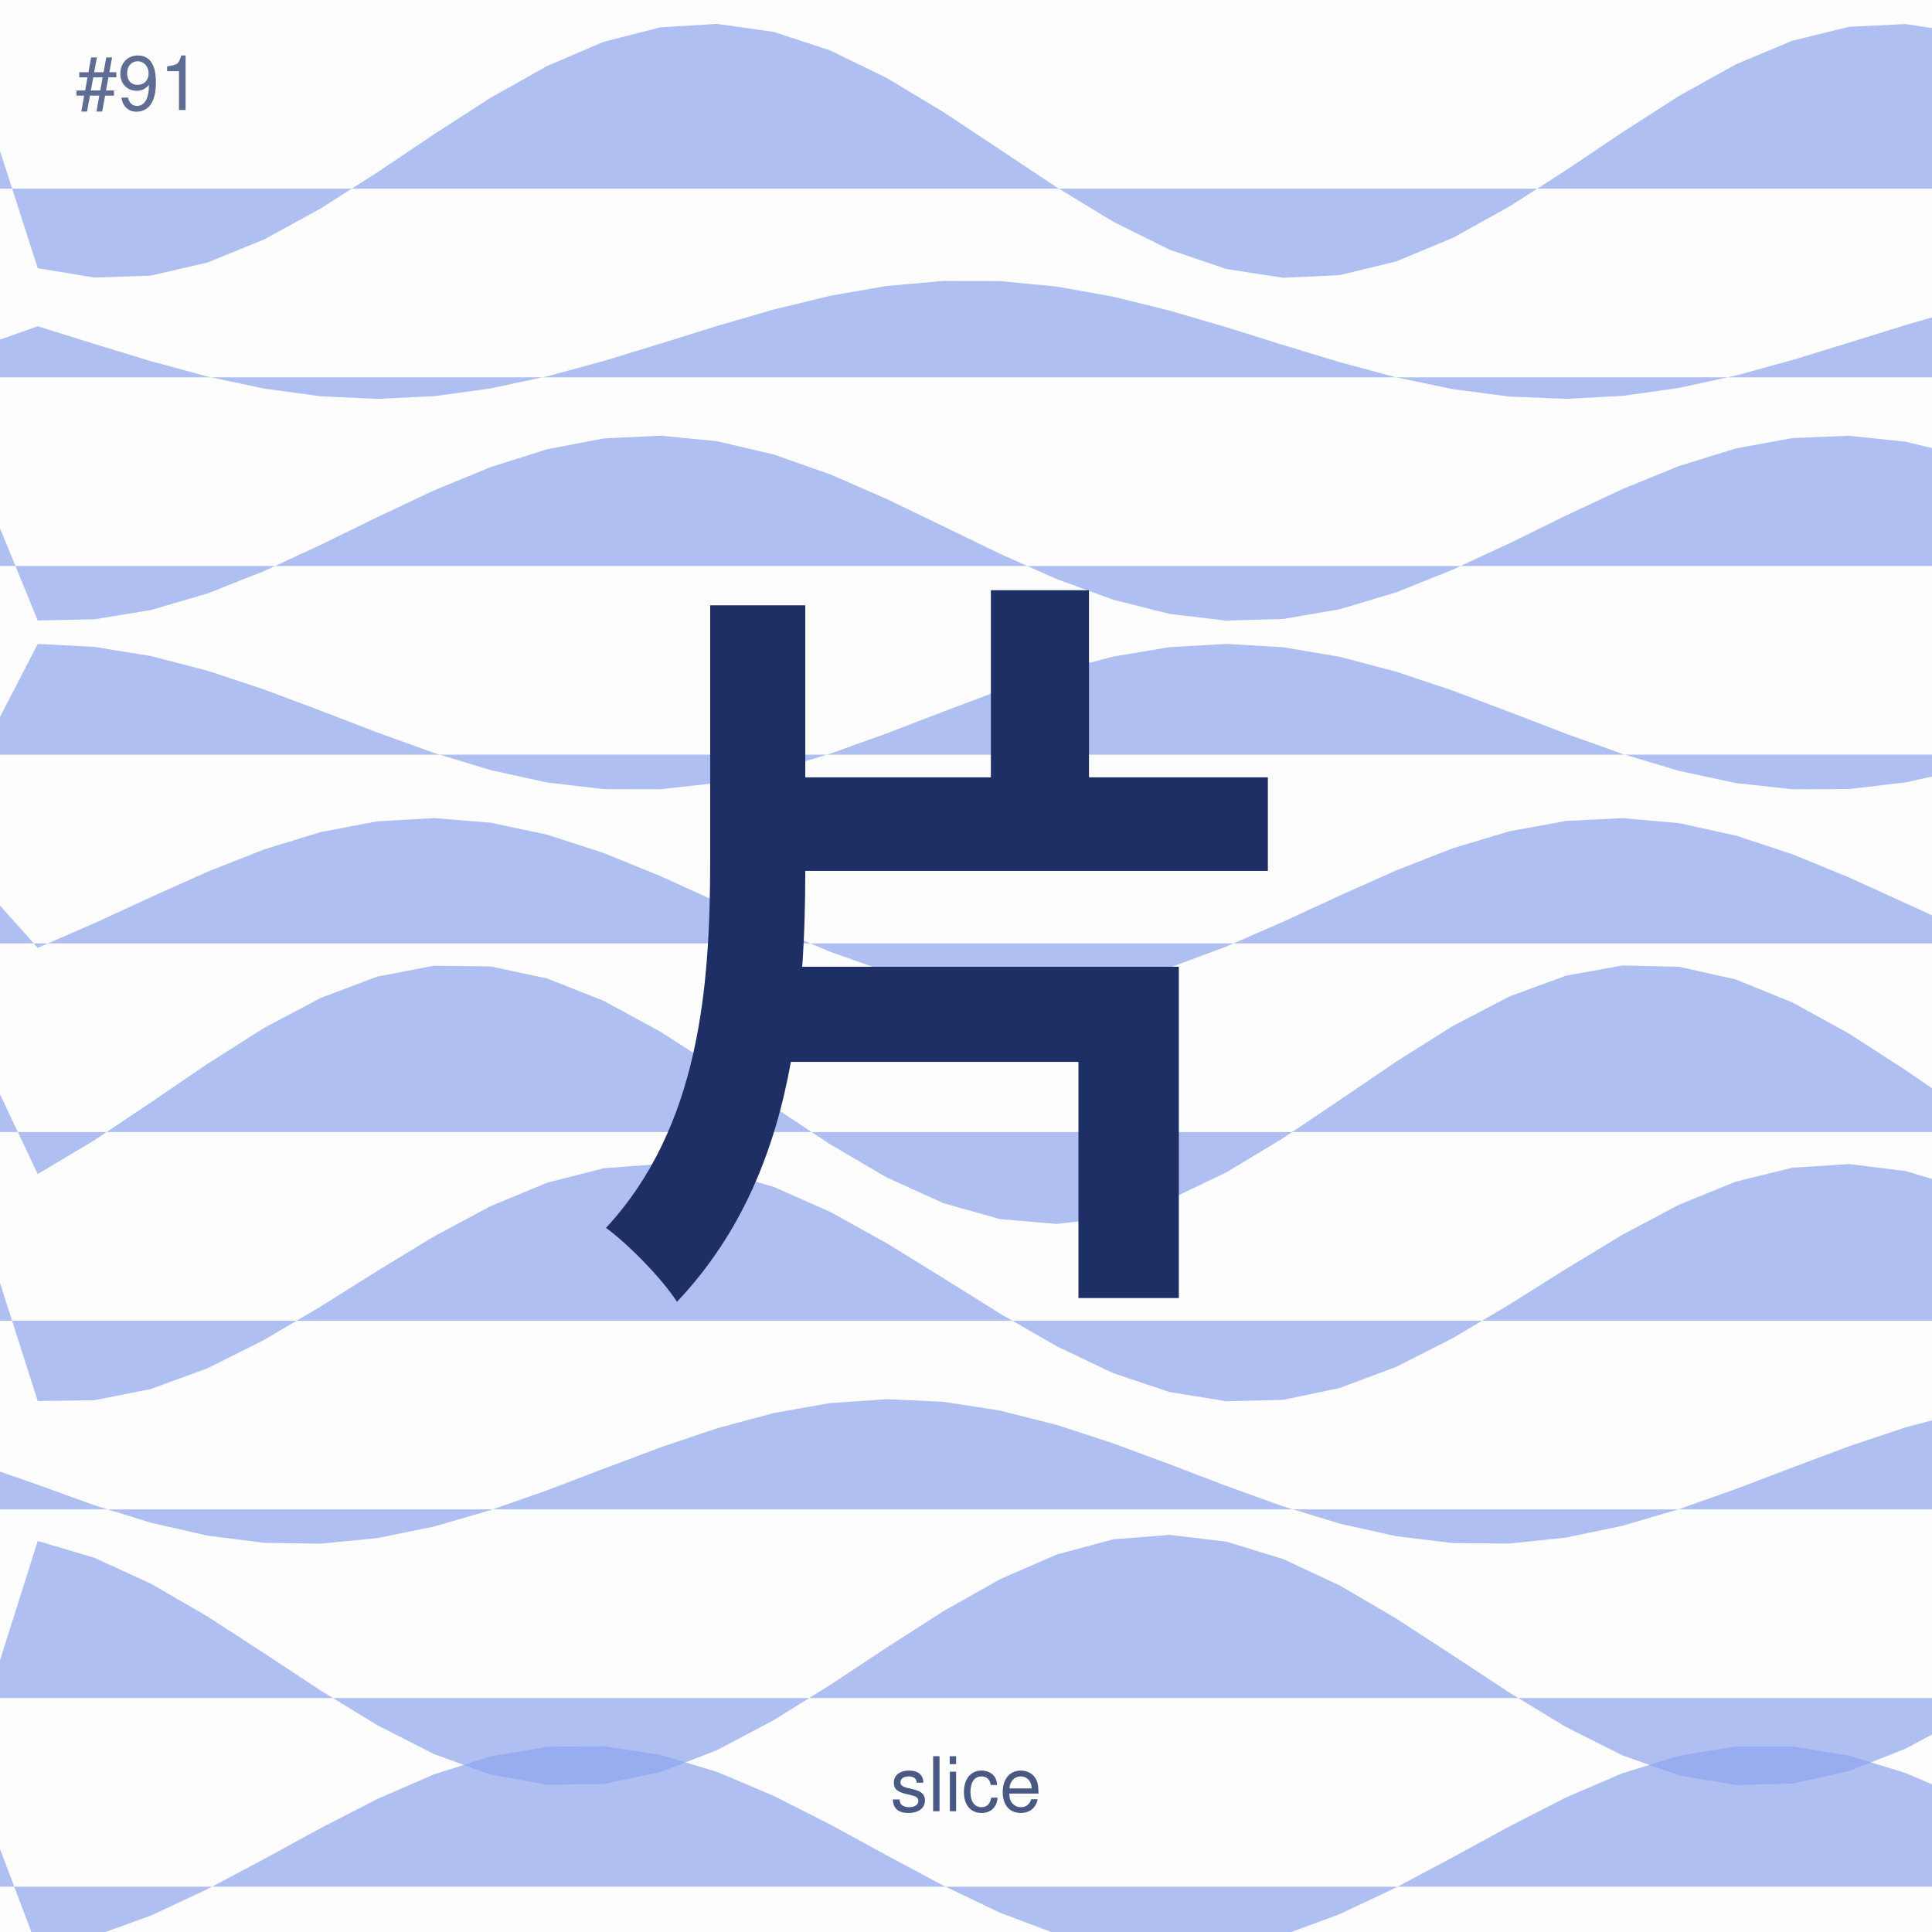
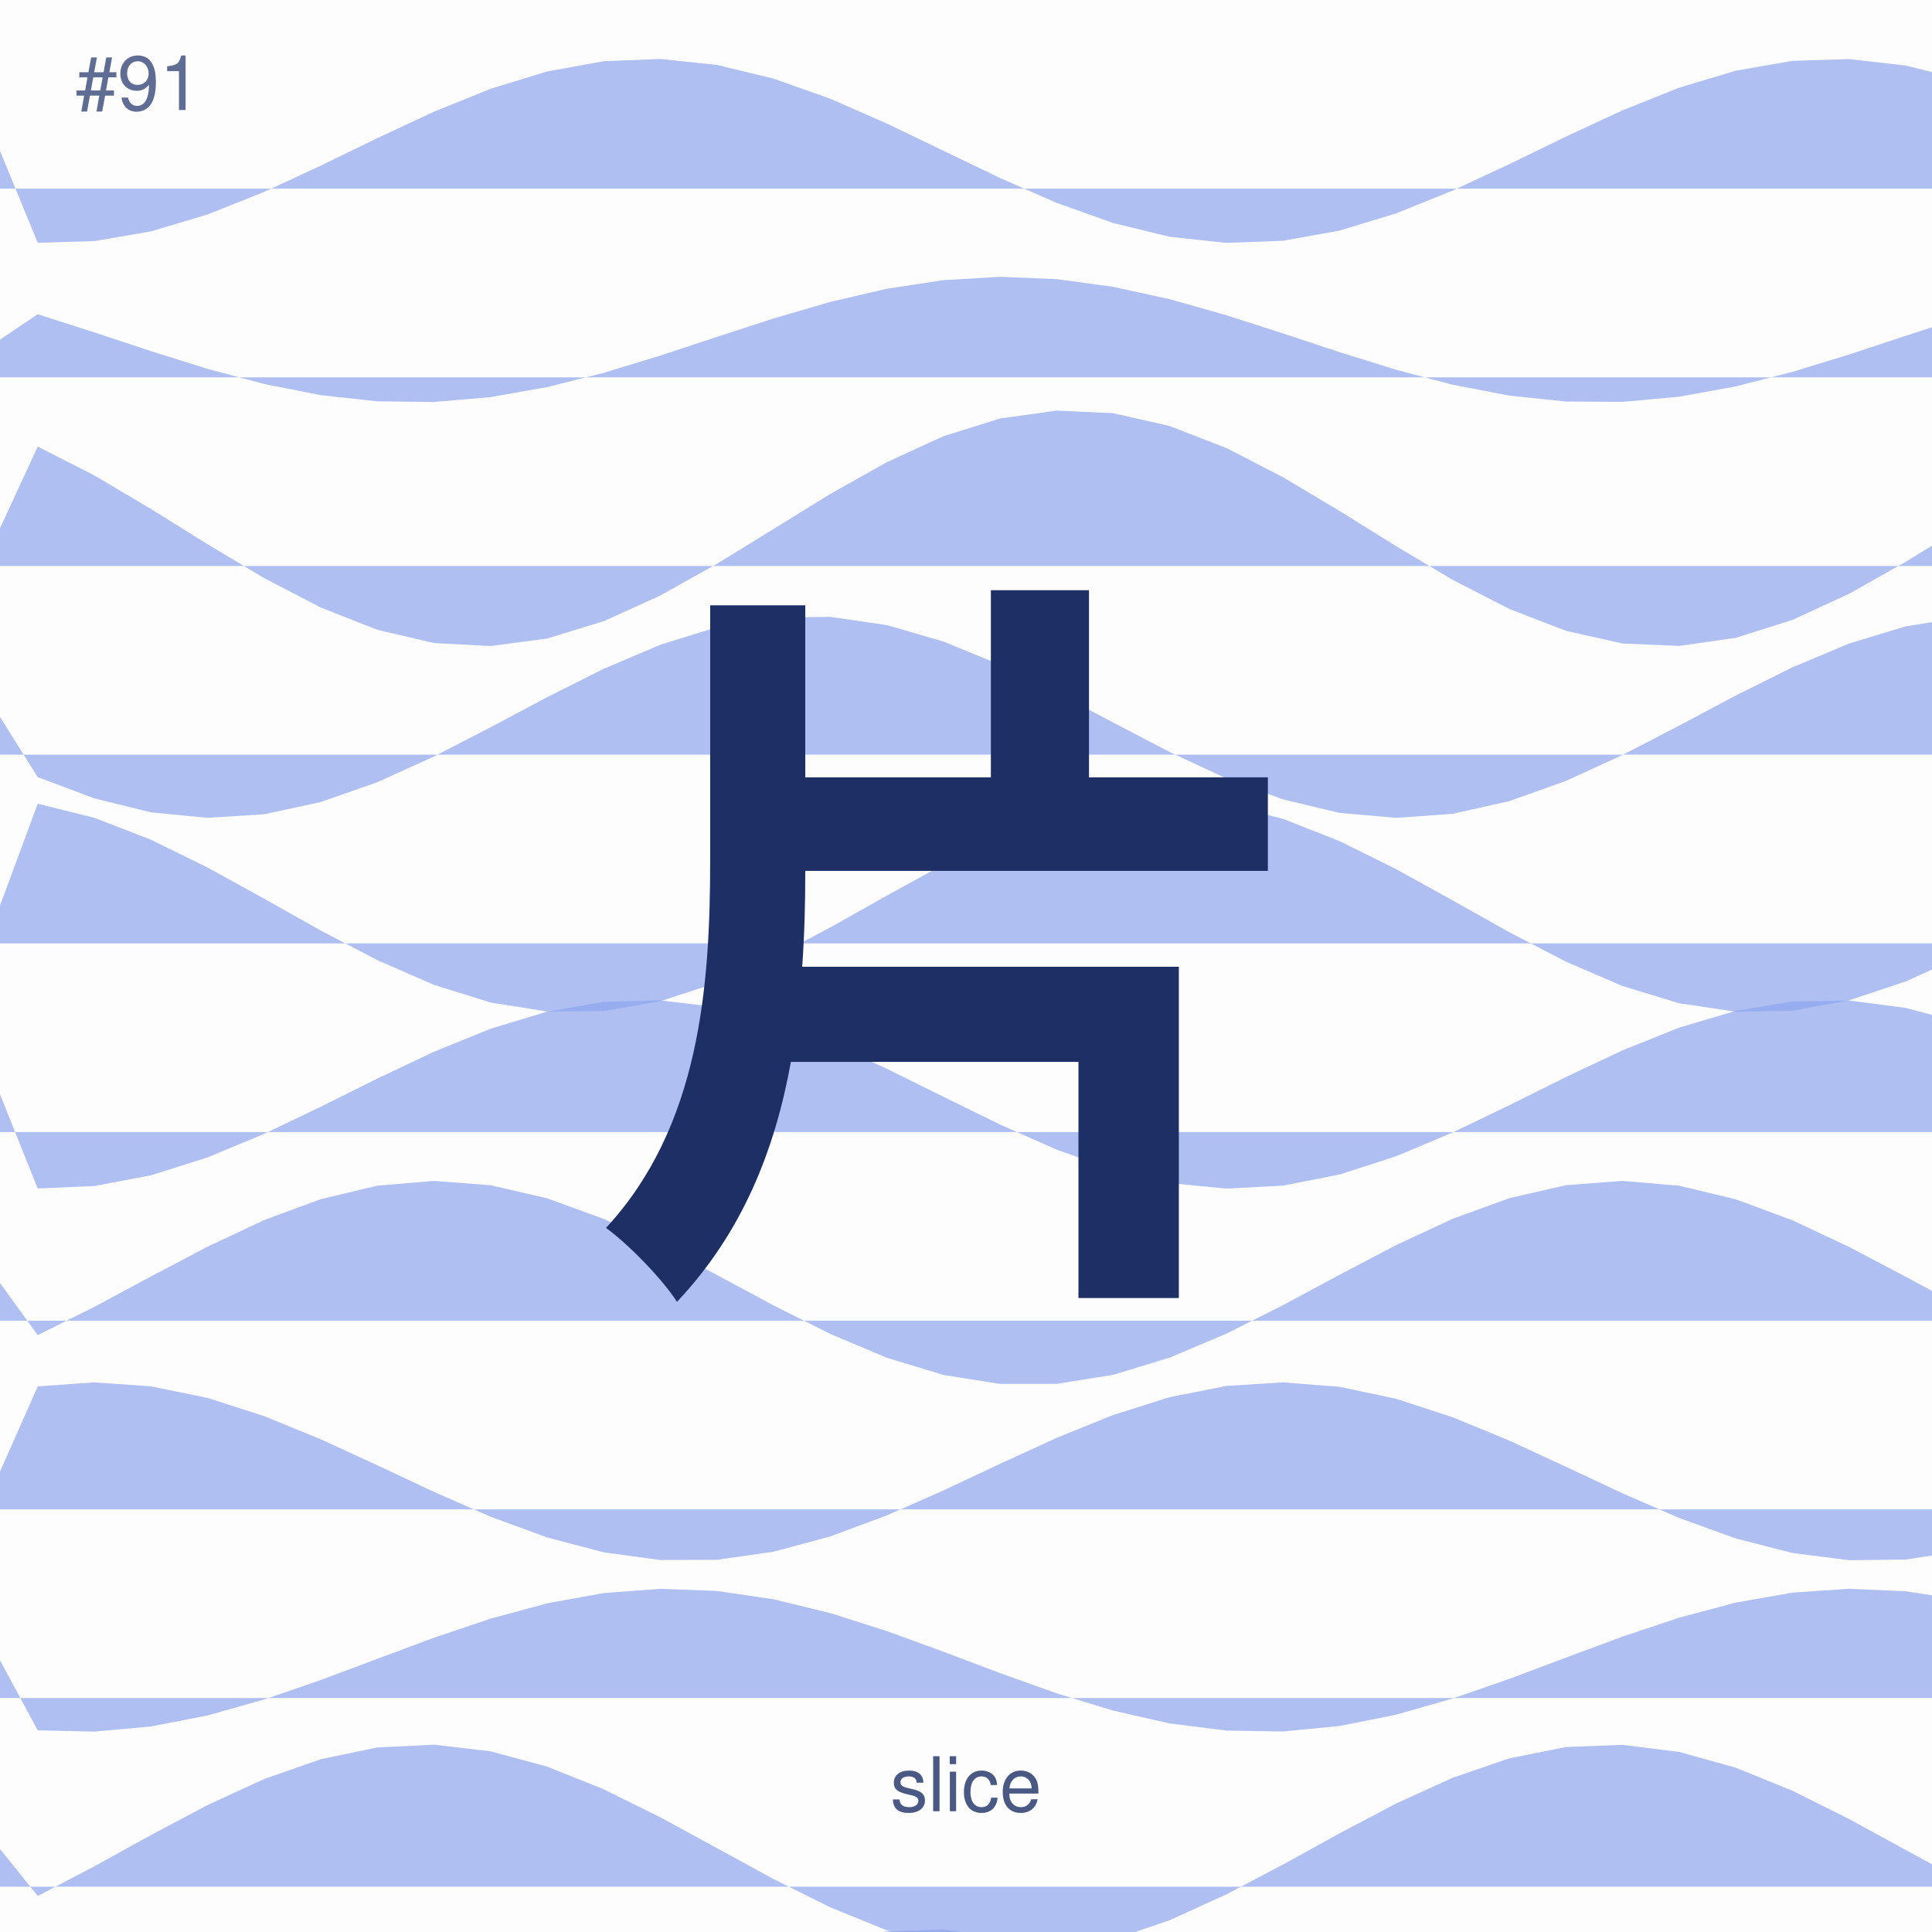
<svg xmlns="http://www.w3.org/2000/svg" width="512" height="512" viewBox="0 0 512 512">
  <defs>
    <style>
      .radical-text {
        font-family: 'Hiragino Sans', 'Yu Gothic', 'Meiryo', 'MS Gothic', 'SimSun', 'Takao', 'IPAexGothic', 'IPAGothic', 'VL Gothic', 'Noto Sans CJK JP', 'Arial Unicode MS', serif;
        font-size: 200px;
        text-anchor: middle;
        dominant-baseline: middle;
        fill: #1d2f65;
        font-weight: bold;
      }
      .number-text {
        font-family: 'Helvetica', 'Arial', sans-serif;
        font-size: 20px;
        text-anchor: start;
        dominant-baseline: hanging;
        fill: #1d2f65;
        opacity: 0.7;
        font-weight: normal;
      }
      .meaning-text {
        font-family: 'Helvetica', 'Arial', sans-serif;
        font-size: 20px;
        text-anchor: middle;
        dominant-baseline: baseline;
        fill: #1d2f65;
        opacity: 0.8;
        font-weight: normal;
      }
    </style>
  </defs>
  <rect width="512" height="512" fill="#fdfdfe" />
  <g opacity="0.6">
-     <path d="M 0,40 L 10,71.082 L 25,73.558 L 40,73.037 L 55,69.564 L 70,63.451 L 85,55.242 L 100,45.673 L 115,35.596 L 130,25.913 L 145,17.488 L 160,11.074 L 175,7.244 L 190,6.34 L 205,8.443 L 220,13.364 L 235,20.665 L 250,29.693 L 265,39.642 L 280,49.623 L 295,58.744 L 310,66.19 L 325,71.298 L 340,73.609 L 355,72.919 L 370,69.287 L 385,63.04 L 400,54.735 L 415,45.113 L 430,35.035 L 445,25.4 L 460,17.069 L 475,10.787 L 490,7.114 L 505,6.379 L 520,8.647 L 512,50 L 0,50 Z" fill="#4169E1" opacity="0.7" />
-     <path d="M 0,90 L 10,86.467 L 25,91.148 L 40,95.726 L 55,99.793 L 70,102.985 L 85,105.017 L 100,105.708 L 115,104.995 L 130,102.943 L 145,99.735 L 160,95.657 L 175,91.074 L 190,86.395 L 205,82.038 L 220,78.392 L 235,75.783 L 250,74.444 L 265,74.495 L 280,75.93 L 295,78.622 L 310,82.331 L 325,86.725 L 340,91.411 L 355,95.971 L 370,99.998 L 385,103.132 L 400,105.093 L 415,105.705 L 430,104.915 L 445,102.792 L 460,99.527 L 475,95.41 L 490,90.811 L 505,86.139 L 520,81.811 L 512,100 L 0,100 Z" fill="#4169E1" opacity="0.7" />
-     <path d="M 0,140 L 10,164.426 L 25,164.123 L 40,161.665 L 55,157.272 L 70,151.336 L 85,144.388 L 100,137.047 L 115,129.971 L 130,123.79 L 145,119.057 L 160,116.195 L 175,115.46 L 190,116.916 L 205,120.435 L 220,125.701 L 235,132.244 L 250,139.481 L 265,146.763 L 280,153.442 L 295,158.92 L 310,162.708 L 325,164.467 L 340,164.041 L 355,161.467 L 370,156.976 L 385,150.968 L 400,143.981 L 415,136.638 L 430,129.595 L 445,123.482 L 460,118.844 L 475,116.096 L 490,115.484 L 505,117.061 L 520,120.687 L 512,150 L 0,150 Z" fill="#4169E1" opacity="0.7" />
-     <path d="M 0,190 L 10,170.647 L 25,171.428 L 40,173.867 L 55,177.748 L 70,182.723 L 85,188.348 L 100,194.121 L 115,199.525 L 130,204.079 L 145,207.375 L 160,209.119 L 175,209.155 L 190,207.48 L 205,204.244 L 220,199.735 L 235,194.357 L 250,188.589 L 265,182.948 L 280,177.936 L 295,174.002 L 310,171.497 L 325,170.645 L 340,171.522 L 355,174.049 L 370,178.002 L 385,183.026 L 400,188.673 L 415,194.438 L 430,199.807 L 445,204.3 L 460,207.516 L 475,209.167 L 490,209.106 L 505,207.338 L 520,204.021 L 512,200 L 0,200 Z" fill="#4169E1" opacity="0.7" />
-     <path d="M 0,240 L 10,251.181 L 25,244.673 L 40,237.748 L 55,231.023 L 70,225.101 L 85,220.509 L 100,217.659 L 115,216.804 L 130,218.021 L 145,221.202 L 160,226.062 L 175,232.166 L 190,238.971 L 205,245.867 L 220,252.24 L 235,257.519 L 250,261.233 L 265,263.05 L 280,262.809 L 295,260.53 L 310,256.417 L 325,250.838 L 340,244.29 L 355,237.36 L 370,230.665 L 385,224.804 L 400,220.301 L 415,217.557 L 430,216.818 L 445,218.15 L 460,221.433 L 475,226.376 L 490,232.535 L 505,239.361 L 520,246.244 L 512,250 L 0,250 Z" fill="#4169E1" opacity="0.7" />
-     <path d="M 0,290 L 10,311.138 L 25,302.184 L 40,292.142 L 55,281.909 L 70,272.399 L 85,264.461 L 100,258.804 L 115,255.934 L 130,256.107 L 145,259.307 L 160,265.249 L 175,273.402 L 190,283.038 L 205,293.296 L 220,303.259 L 235,312.038 L 250,318.848 L 265,323.081 L 280,324.36 L 295,322.569 L 310,317.868 L 325,310.679 L 340,301.642 L 355,291.565 L 370,281.349 L 385,271.905 L 400,264.078 L 415,258.566 L 430,255.862 L 445,256.207 L 460,259.572 L 475,265.654 L 490,273.911 L 505,283.605 L 520,293.871 L 512,300 L 0,300 Z" fill="#4169E1" opacity="0.7" />
-     <path d="M 0,340 L 10,371.286 L 25,371.078 L 40,368.094 L 55,362.601 L 70,355.088 L 85,346.228 L 100,336.811 L 115,327.68 L 130,319.648 L 145,313.435 L 160,309.595 L 175,308.47 L 190,310.163 L 205,314.52 L 220,321.153 L 235,329.47 L 250,338.728 L 265,348.099 L 280,356.747 L 295,363.899 L 310,368.916 L 325,371.35 L 340,370.983 L 355,367.849 L 370,362.228 L 385,354.62 L 400,345.707 L 415,336.284 L 430,327.193 L 445,319.246 L 460,313.153 L 475,309.458 L 490,308.491 L 505,310.339 L 520,314.836 L 512,350 L 0,350 Z" fill="#4169E1" opacity="0.7" />
-     <path d="M 0,390 L 10,393.477 L 25,398.905 L 40,403.538 L 55,406.961 L 70,408.869 L 85,409.092 L 100,407.609 L 115,404.554 L 130,400.198 L 145,394.931 L 160,389.224 L 175,383.586 L 190,378.521 L 205,374.482 L 220,371.828 L 235,370.798 L 250,371.483 L 265,373.822 L 280,377.607 L 295,382.498 L 310,388.059 L 325,393.794 L 340,399.19 L 355,403.765 L 370,407.11 L 385,408.927 L 400,409.054 L 415,407.478 L 430,404.341 L 445,399.923 L 460,394.618 L 475,388.902 L 490,383.283 L 505,378.264 L 520,374.293 L 512,400 L 0,400 Z" fill="#4169E1" opacity="0.7" />
-     <path d="M 0,440 L 10,408.373 L 25,412.825 L 40,419.704 L 55,428.396 L 70,438.124 L 85,448.02 L 100,457.2 L 115,464.843 L 130,470.267 L 145,472.988 L 160,472.761 L 175,469.609 L 190,463.811 L 205,455.886 L 220,446.543 L 235,436.615 L 250,426.989 L 265,418.526 L 280,411.98 L 295,407.938 L 310,406.76 L 325,408.551 L 340,413.151 L 355,420.149 L 370,428.921 L 385,438.683 L 400,448.562 L 415,457.676 L 430,465.211 L 445,470.495 L 460,473.054 L 475,472.661 L 490,469.35 L 505,463.417 L 520,455.393 L 512,450 L 0,450 Z" fill="#4169E1" opacity="0.7" />
-     <path d="M 0,490 L 10,516.454 L 25,513.077 L 40,507.638 L 55,500.623 L 70,492.66 L 85,484.459 L 100,476.753 L 115,470.231 L 130,465.474 L 145,462.908 L 160,462.762 L 175,465.049 L 190,469.565 L 205,475.907 L 220,483.507 L 235,491.687 L 250,499.717 L 265,506.878 L 280,512.532 L 295,516.173 L 310,517.477 L 325,516.325 L 340,512.823 L 355,507.281 L 370,500.196 L 385,492.2 L 400,484.008 L 415,476.35 L 430,469.913 L 445,465.269 L 460,462.835 L 475,462.827 L 490,465.246 L 505,469.877 L 520,476.305 L 512,500 L 0,500 Z" fill="#4169E1" opacity="0.7" />
-     <path d="M 0,540 L 10,547.015 L 25,538.784 L 40,530.662 L 55,523.374 L 70,517.571 L 85,513.772 L 100,512.315 L 115,513.332 L 130,516.731 L 145,522.208 L 160,529.275 L 175,537.3 L 190,545.566 L 205,553.334 L 220,559.912 L 235,564.711 L 250,567.303 L 265,567.456 L 280,565.156 L 295,560.609 L 310,554.221 L 325,546.563 L 340,538.319 L 355,530.225 L 370,523.004 L 385,517.301 L 400,513.626 L 415,512.307 L 430,513.461 L 445,516.986 L 460,522.567 L 475,529.706 L 490,537.763 L 505,546.021 L 520,553.741 L 512,550 L 0,550 Z" fill="#4169E1" opacity="0.7" />
+     <path d="M 0,40 L 10,64.331 L 25,63.891 L 40,61.318 L 55,56.84 L 70,50.858 L 85,43.907 L 100,36.606 L 115,29.608 L 130,23.539 L 145,18.94 L 160,16.222 L 175,15.628 L 190,17.212 L 205,20.831 L 220,26.162 L 235,32.73 L 250,39.946 L 265,47.168 L 280,53.749 L 295,59.103 L 310,62.749 L 325,64.364 L 340,63.802 L 355,61.114 L 370,56.54 L 385,50.489 L 400,43.5 L 415,36.199 L 430,29.238 L 445,23.237 L 460,18.735 L 475,16.131 L 490,15.66 L 505,17.363 L 520,21.088 L 512,50 L 0,50 Z" fill="#4169E1" opacity="0.7" />
+     <path d="M 0,90 L 10,83.283 L 25,88.083 L 40,93.055 L 55,97.754 L 70,101.76 L 85,104.715 L 100,106.357 L 115,106.537 L 130,105.24 L 145,102.581 L 160,98.799 L 175,94.231 L 190,89.285 L 205,84.402 L 220,80.02 L 235,76.529 L 250,74.242 L 265,73.362 L 280,73.968 L 295,76.007 L 310,79.295 L 325,83.54 L 340,88.362 L 355,93.33 L 370,98 L 385,101.956 L 400,104.844 L 415,106.406 L 430,106.503 L 445,105.125 L 460,102.396 L 475,98.56 L 490,93.959 L 505,89.005 L 520,84.14 L 512,100 L 0,100 Z" fill="#4169E1" opacity="0.7" />
+     <path d="M 0,140 L 10,118.355 L 25,125.994 L 40,134.885 L 55,144.232 L 70,153.201 L 85,160.992 L 100,166.906 L 115,170.418 L 130,171.212 L 145,169.219 L 160,164.615 L 175,157.812 L 190,149.419 L 205,140.184 L 220,130.932 L 235,122.491 L 250,115.613 L 265,110.915 L 280,108.814 L 295,109.499 L 310,112.908 L 325,118.738 L 340,126.467 L 355,135.404 L 370,144.753 L 385,153.676 L 400,161.378 L 415,167.171 L 430,170.536 L 445,171.174 L 460,169.027 L 475,164.287 L 490,157.377 L 505,148.916 L 520,139.658 L 512,150 L 0,150 Z" fill="#4169E1" opacity="0.7" />
+     <path d="M 0,190 L 10,205.946 L 25,211.578 L 40,215.283 L 55,216.73 L 70,215.788 L 85,212.543 L 100,207.285 L 115,200.482 L 130,192.743 L 145,184.759 L 160,177.243 L 175,170.867 L 190,166.2 L 205,163.658 L 220,163.47 L 235,165.652 L 250,170.008 L 265,176.151 L 280,183.53 L 295,191.487 L 310,199.312 L 325,206.305 L 340,211.841 L 355,215.426 L 370,216.74 L 385,215.666 L 400,212.298 L 415,206.939 L 430,200.067 L 445,192.296 L 460,184.319 L 475,176.85 L 490,170.556 L 505,165.998 L 520,163.585 L 512,200 L 0,200 Z" fill="#4169E1" opacity="0.7" />
+     <path d="M 0,240 L 10,212.996 L 25,216.723 L 40,222.53 L 55,229.897 L 70,238.167 L 85,246.6 L 100,254.444 L 115,260.997 L 130,265.675 L 145,268.06 L 160,267.938 L 175,265.32 L 190,260.441 L 205,253.735 L 220,245.803 L 235,237.352 L 250,229.138 L 265,221.894 L 280,216.268 L 295,212.761 L 310,211.688 L 325,213.143 L 340,216.998 L 355,222.907 L 370,230.343 L 385,238.642 L 400,247.062 L 415,254.851 L 430,261.314 L 445,265.873 L 460,268.12 L 475,267.856 L 490,265.103 L 505,260.108 L 520,253.317 L 512,250 L 0,250 Z" fill="#4169E1" opacity="0.7" />
+     <path d="M 0,290 L 10,314.965 L 25,314.306 L 40,311.476 L 55,306.728 L 70,300.485 L 85,293.306 L 100,285.832 L 115,278.73 L 130,272.634 L 145,268.09 L 160,265.503 L 175,265.104 L 190,266.93 L 205,270.815 L 220,276.415 L 235,283.228 L 250,290.646 L 265,298.007 L 280,304.652 L 295,309.988 L 310,313.539 L 325,314.987 L 340,314.203 L 355,311.257 L 370,306.413 L 385,300.102 L 400,292.889 L 415,285.418 L 430,278.356 L 445,272.334 L 460,267.89 L 475,265.422 L 490,265.149 L 505,267.095 L 520,271.088 L 512,300 L 0,300 Z" fill="#4169E1" opacity="0.7" />
+     <path d="M 0,340 L 10,353.825 L 25,346.338 L 40,338.284 L 55,330.383 L 70,323.342 L 85,317.788 L 100,314.219 L 115,312.952 L 130,314.102 L 145,317.565 L 160,323.032 L 175,330.015 L 190,337.89 L 205,345.953 L 220,353.484 L 235,359.811 L 250,364.369 L 265,366.749 L 280,366.74 L 295,364.343 L 310,359.771 L 325,353.432 L 340,345.895 L 355,337.83 L 370,329.959 L 385,322.986 L 400,317.532 L 415,314.085 L 430,312.953 L 445,314.237 L 460,317.822 L 475,323.389 L 490,330.439 L 505,338.343 L 520,346.396 L 512,350 L 0,350 Z" fill="#4169E1" opacity="0.7" />
+     <path d="M 0,390 L 10,367.402 L 25,366.343 L 40,367.398 L 55,370.471 L 70,375.288 L 85,381.42 L 100,388.319 L 115,395.367 L 130,401.936 L 145,407.439 L 160,411.384 L 175,413.419 L 190,413.362 L 205,411.218 L 220,407.179 L 235,401.605 L 250,394.995 L 265,387.938 L 280,381.066 L 295,374.992 L 310,370.258 L 325,367.288 L 340,366.347 L 355,367.518 L 370,370.698 L 385,375.602 L 400,381.792 L 415,388.716 L 430,395.754 L 445,402.278 L 460,407.705 L 475,411.551 L 490,413.472 L 505,413.296 L 520,411.039 L 512,400 L 0,400 Z" fill="#4169E1" opacity="0.7" />
+     <path d="M 0,440 L 10,458.559 L 25,458.89 L 40,457.533 L 55,454.611 L 70,450.383 L 85,445.227 L 100,439.605 L 115,434.018 L 130,428.966 L 145,424.899 L 160,422.18 L 175,421.054 L 190,421.62 L 205,423.828 L 220,427.481 L 235,432.252 L 250,437.714 L 265,443.382 L 280,448.747 L 295,453.33 L 310,456.723 L 325,458.622 L 340,458.858 L 355,457.409 L 370,454.405 L 385,450.114 L 400,444.92 L 415,439.286 L 430,433.716 L 445,428.708 L 460,424.708 L 475,422.074 L 490,421.041 L 505,421.702 L 520,423.997 L 512,450 L 0,450 Z" fill="#4169E1" opacity="0.7" />
+     <path d="M 0,490 L 10,502.451 L 25,494.587 L 40,486.314 L 55,478.369 L 70,471.463 L 85,466.214 L 100,463.089 L 115,462.367 L 130,464.115 L 145,468.174 L 160,474.183 L 175,481.605 L 190,489.777 L 205,497.969 L 220,505.449 L 235,511.549 L 250,515.724 L 265,517.601 L 280,517.013 L 295,514.011 L 310,508.865 L 325,502.034 L 340,494.128 L 355,485.853 L 370,477.948 L 385,471.12 L 400,465.979 L 415,462.983 L 430,462.401 L 445,464.284 L 460,468.464 L 475,474.568 L 490,482.05 L 505,490.243 L 520,498.414 L 512,500 L 0,500 Z" fill="#4169E1" opacity="0.7" />
+     <path d="M 0,540 L 10,540.204 L 25,548.699 L 40,556.417 L 55,562.669 L 70,566.895 L 85,568.72 L 100,567.978 L 115,564.738 L 130,559.288 L 145,552.115 L 160,543.859 L 175,535.259 L 190,527.083 L 205,520.06 L 220,514.819 L 235,511.826 L 250,511.351 L 265,513.435 L 280,517.891 L 295,524.323 L 310,532.155 L 325,540.688 L 340,549.159 L 355,556.812 L 370,562.963 L 385,567.064 L 400,568.746 L 415,567.861 L 430,564.487 L 445,558.926 L 460,551.674 L 475,543.379 L 490,534.783 L 505,526.652 L 520,519.714 L 512,550 L 0,550 Z" fill="#4169E1" opacity="0.7" />
  </g>
  <text x="256" y="256" class="radical-text">片</text>
  <text x="20" y="20" class="number-text">#91</text>
  <text x="256" y="480" class="meaning-text">slice</text>
</svg>
